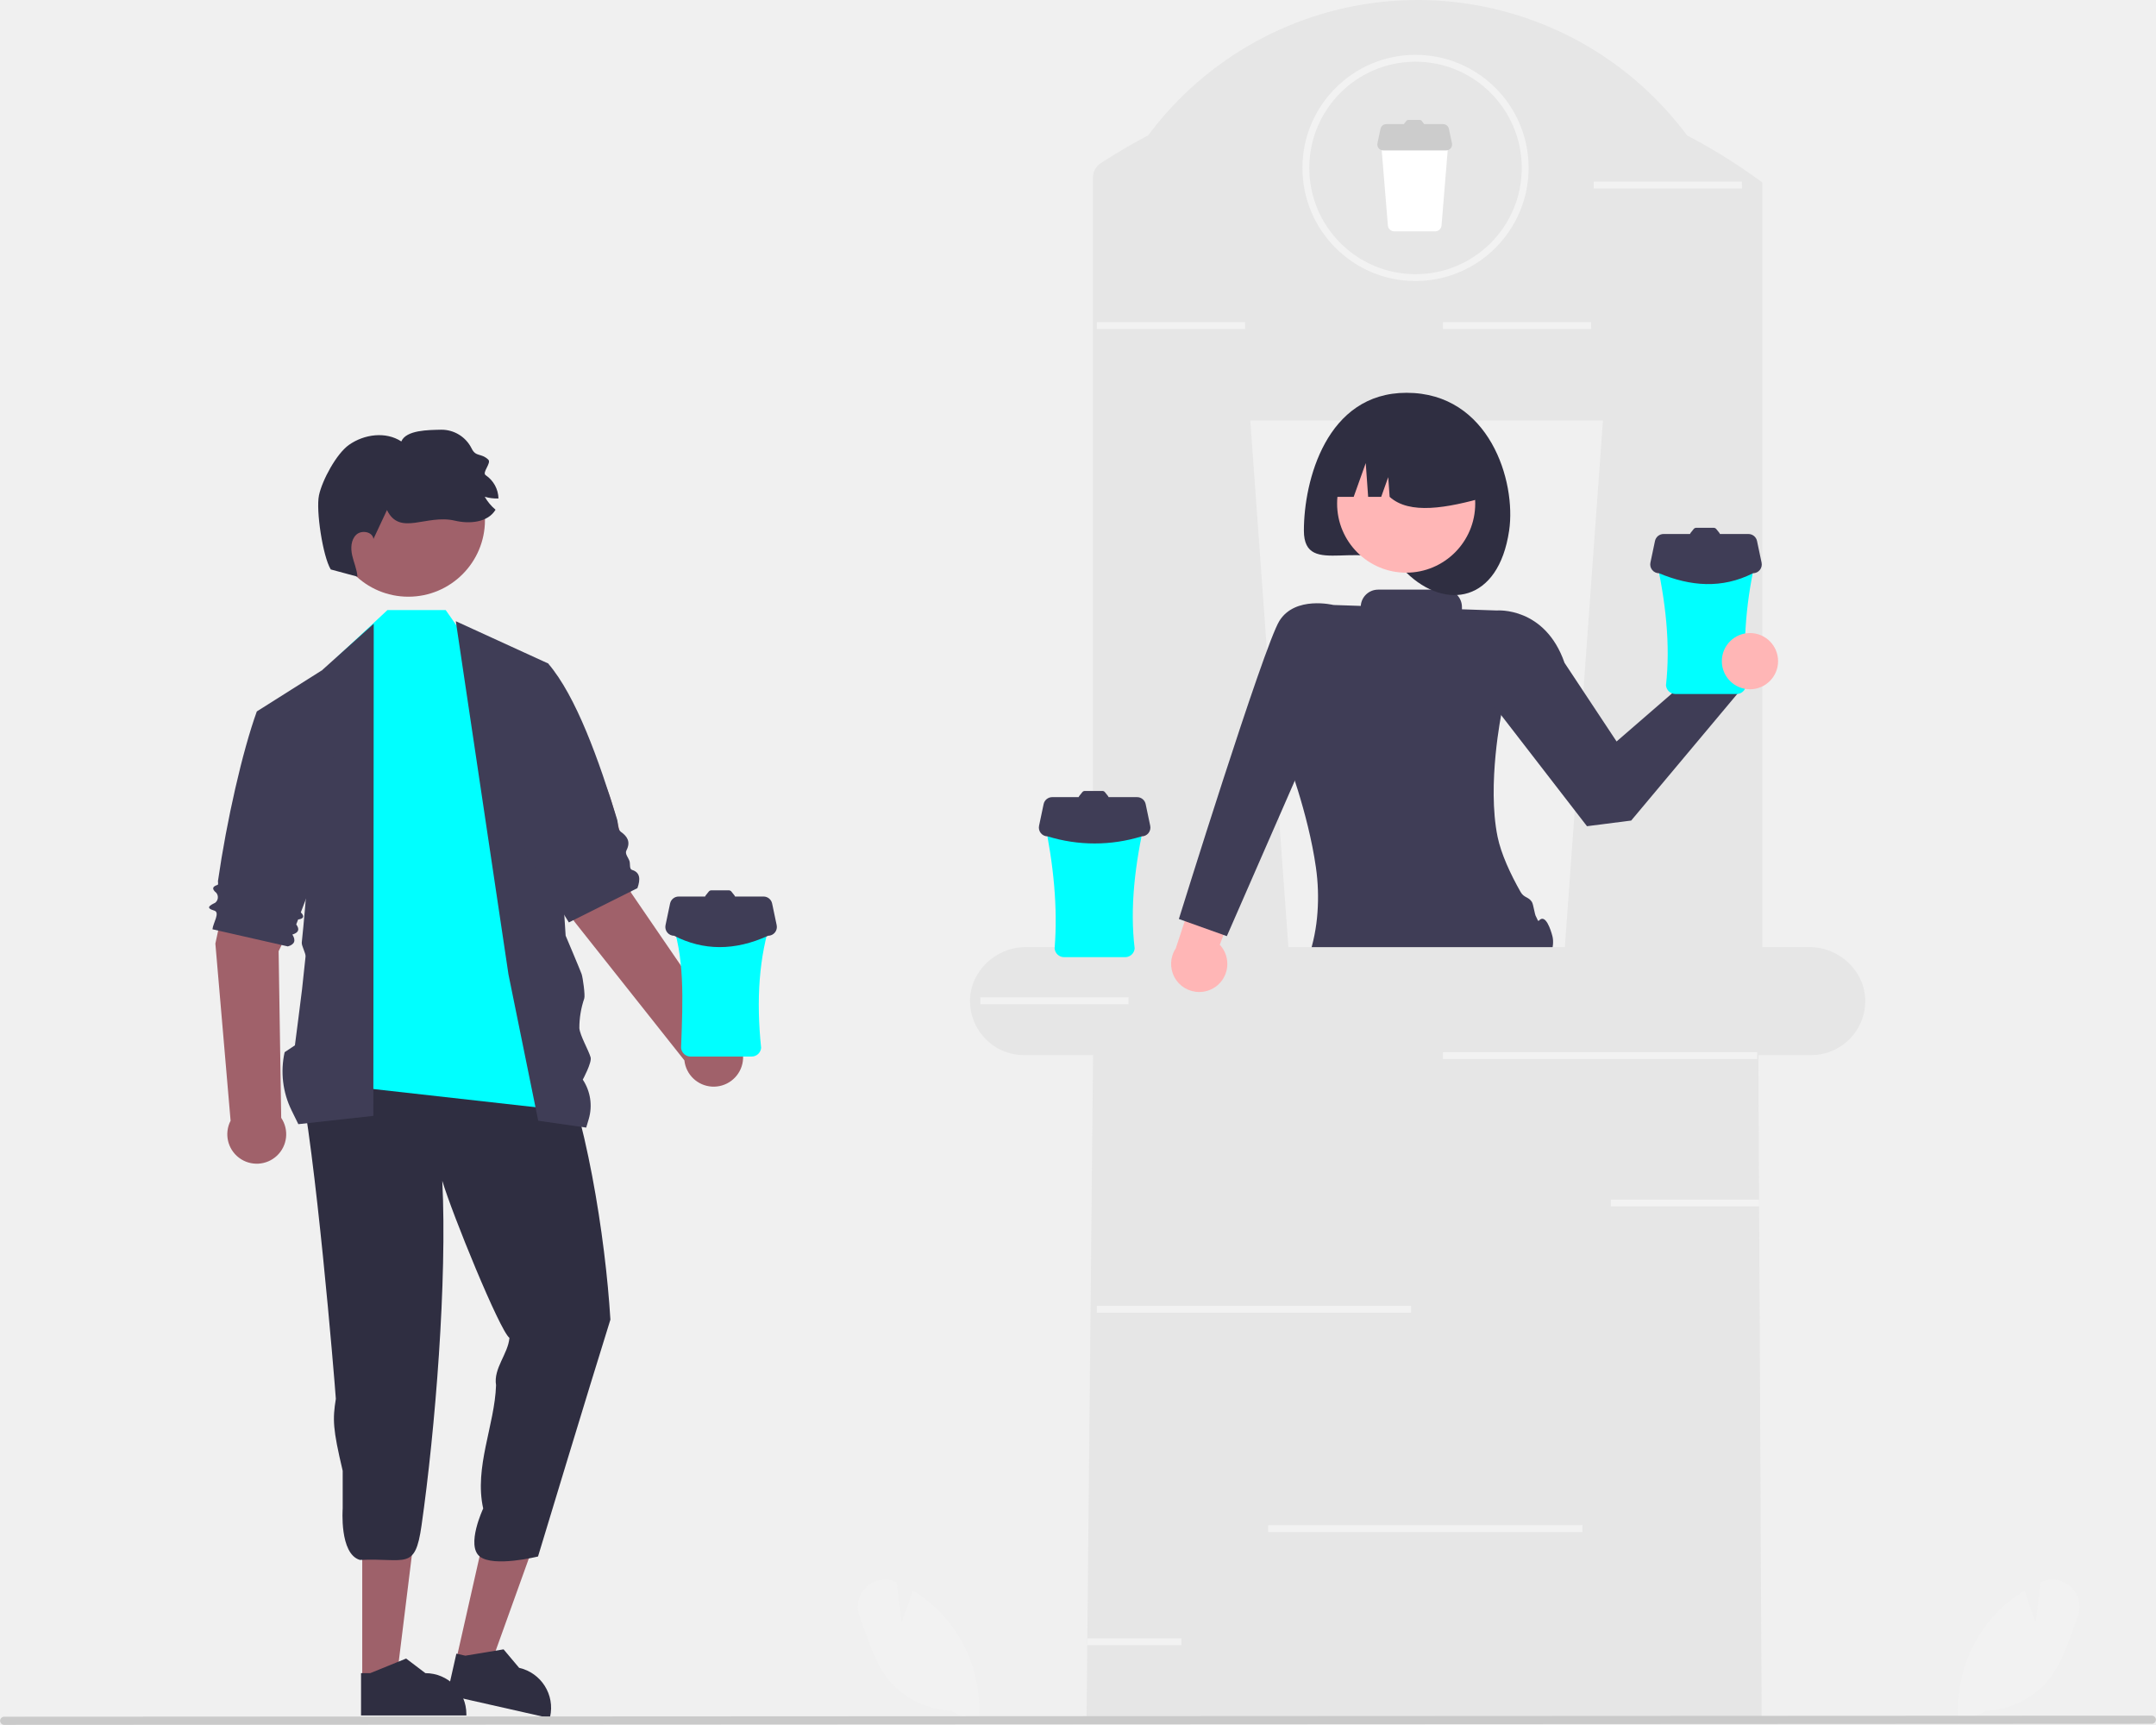
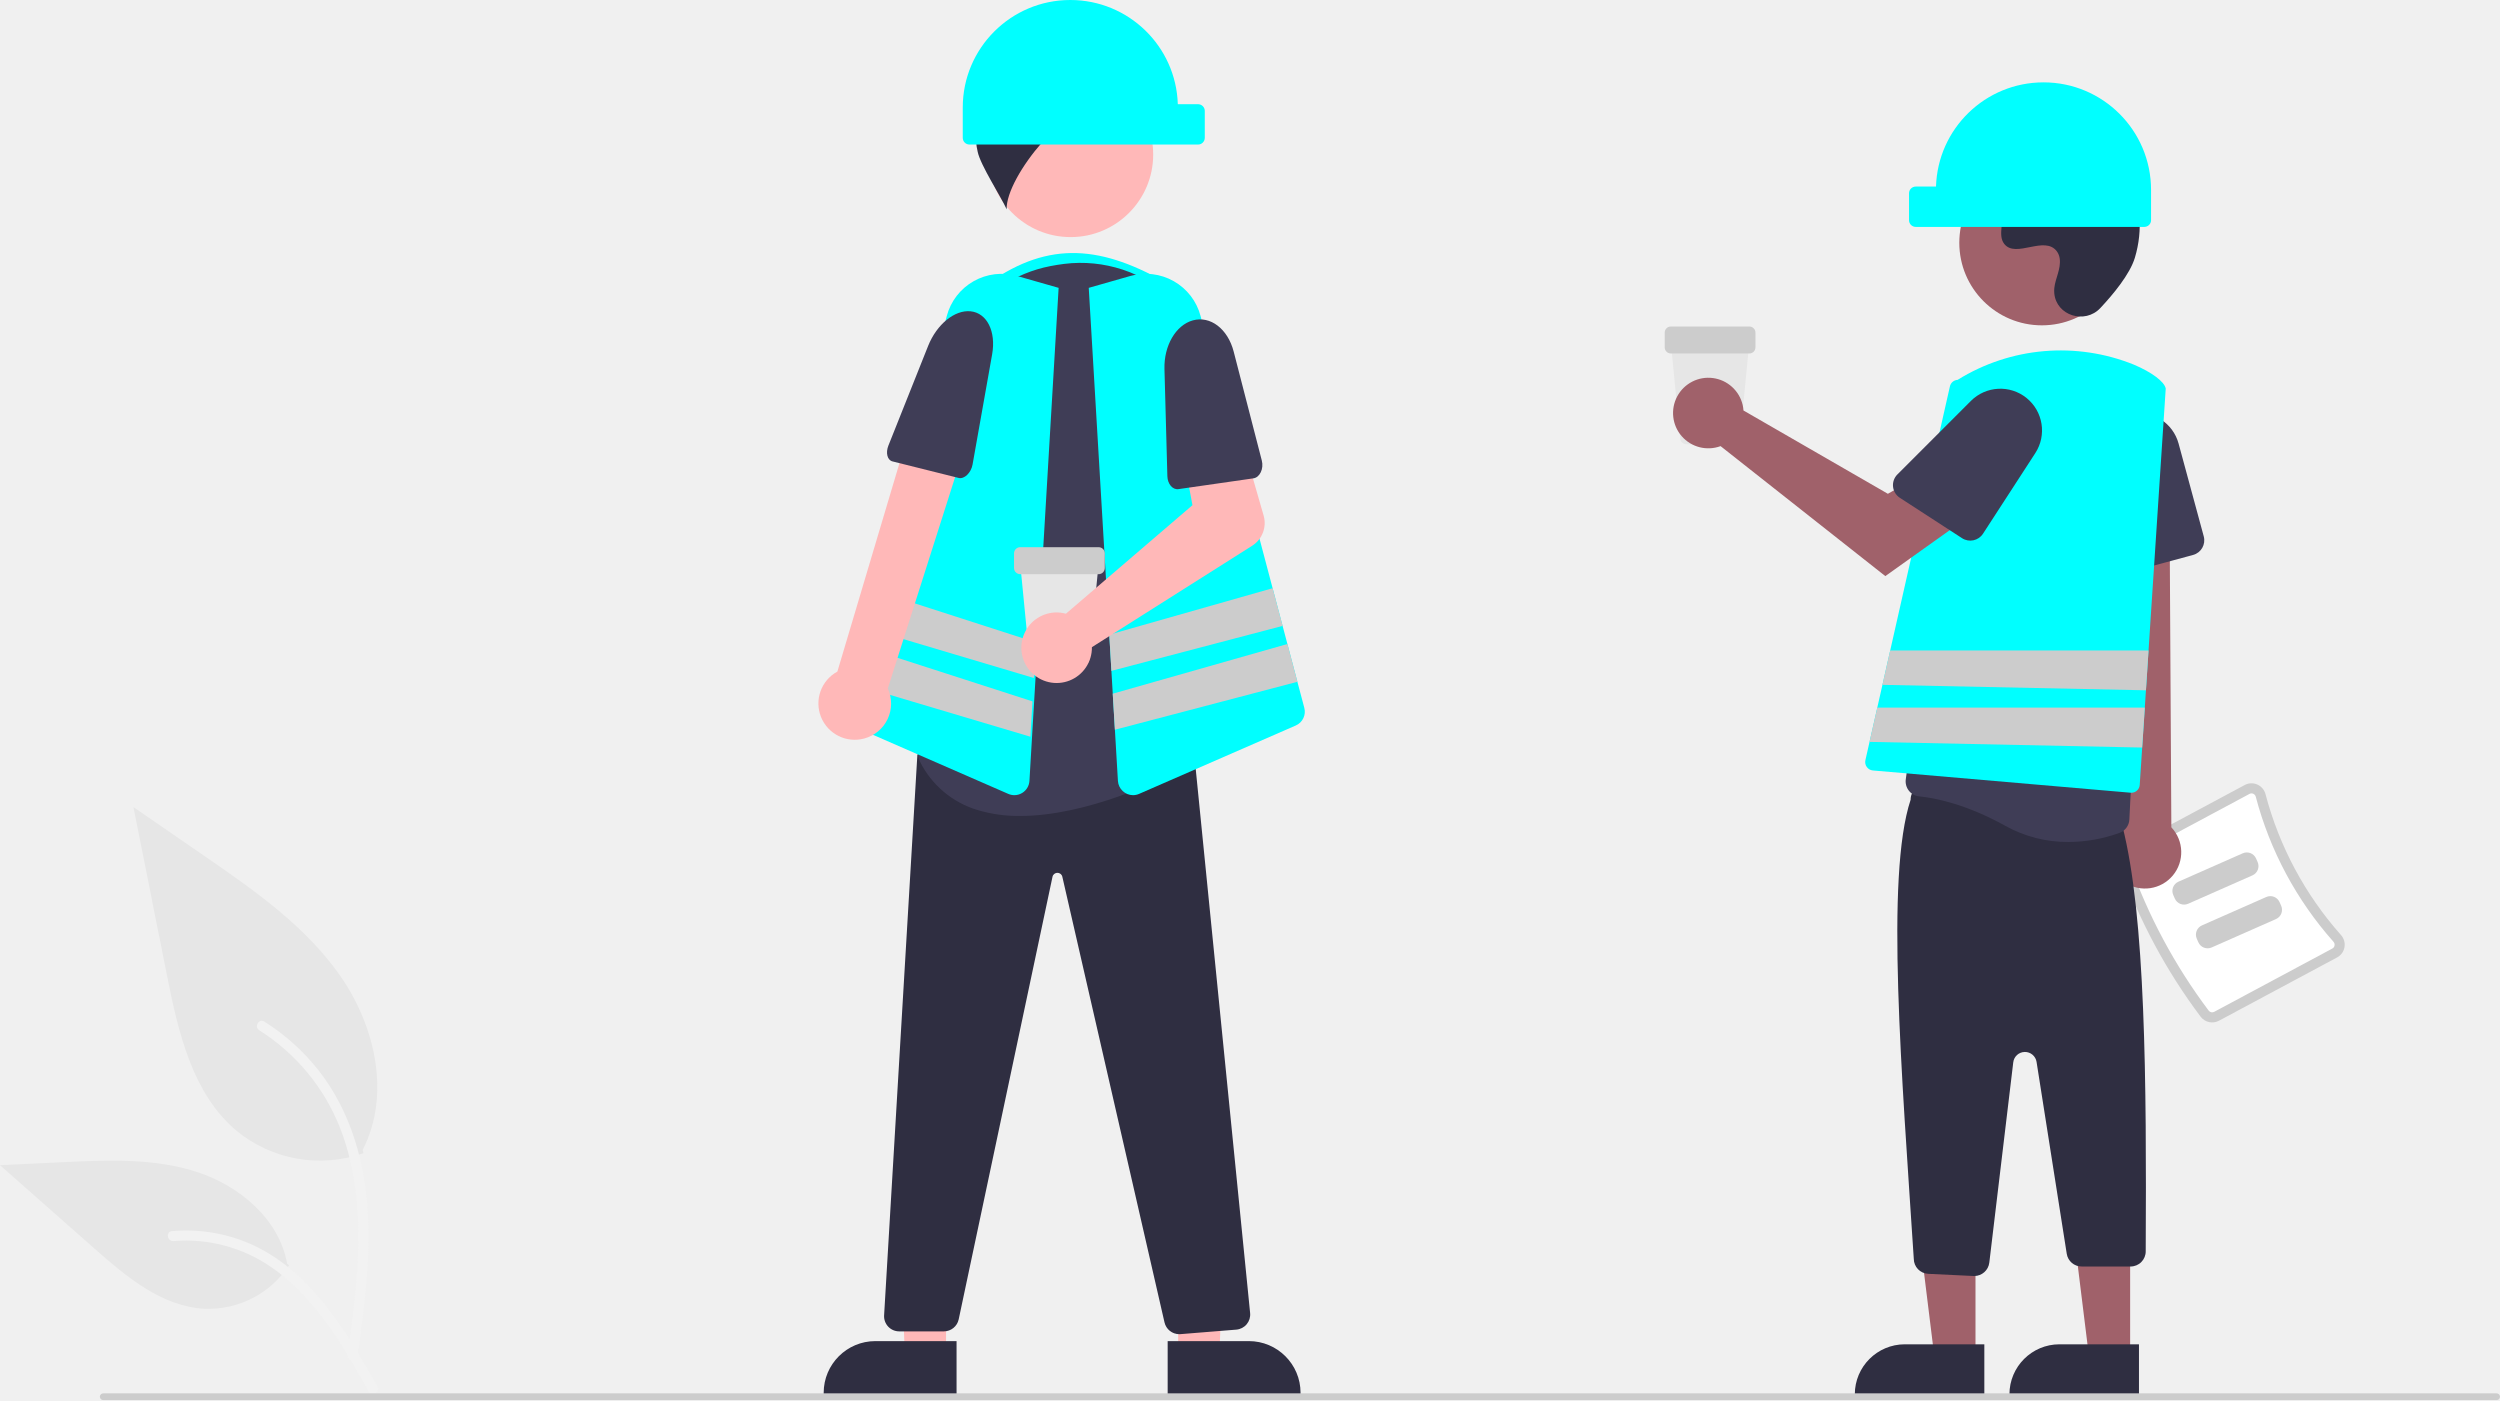
- <svg xmlns="http://www.w3.org/2000/svg" data-name="Layer 1" width="629.131" height="503.266" viewBox="0 0 629.131 503.266">
-   <path d="M857.038,701.588l-.038-.352a40.841,40.841,0,0,1,11.204-32.46,39.625,39.625,0,0,1,7.786-6.179l.271-.165.089.305c1.064,3.637,2.479,7.306,3.127,8.932l1.432-11.647.309-.134a7.746,7.746,0,0,1,8.539,1.56,7.878,7.878,0,0,1,1.937,8.613c-.511,1.342-1.004,2.736-1.481,4.085-1.638,4.635-3.331,9.427-6.194,13.351a24.686,24.686,0,0,1-18.795,9.918Z" transform="translate(-285.4343 -198.3672)" fill="#f2f2f2" />
-   <path d="M562.759,697.415a24.686,24.686,0,0,1-18.795-9.918c-2.863-3.923-4.557-8.716-6.194-13.351-.477-1.349-.97-2.743-1.481-4.085a7.878,7.878,0,0,1,1.937-8.613,7.746,7.746,0,0,1,8.539-1.56l.309.134,1.432,11.647c.648-1.626,2.063-5.295,3.127-8.932l.089-.305.271.165a39.626,39.626,0,0,1,7.786,6.179,40.841,40.841,0,0,1,11.204,32.46l-.038.352Z" transform="translate(-285.4343 -198.3672)" fill="#f2f2f2" />
-   <path d="M469.533,458.767s-3.803-30.746-12.372-40.115L436.992,426.464l15.925,40.636,32.224,40.648a8.594,8.594,0,1,0,11.851-8.852Z" transform="translate(-285.4343 -198.3672)" fill="#a0616a" />
-   <path d="M366.737,475.901s13.795-27.739,11.819-40.281l-21.13-4.615-9.144,42.676,4.442,51.681a8.594,8.594,0,1,0,14.768-.842Z" transform="translate(-285.4343 -198.3672)" fill="#a0616a" />
-   <polygon points="105.705 490.1 115.701 490.1 120.456 451.543 105.703 451.544 105.705 490.1" fill="#9e616a" />
-   <path d="M390.787,698.895l30.739-.001v-.389a11.965,11.965,0,0,0-11.964-11.964H409.561l-5.615-4.26-10.476,4.26-2.683 0Z" transform="translate(-285.4343 -198.3672)" fill="#2f2e41" />
-   <polygon points="133.091 484.444 142.841 486.647 155.979 450.087 141.588 446.836 133.091 484.444" fill="#9e616a" />
-   <path d="M415.884,692.905l29.983,6.775.086-.379a11.965,11.965,0,0,0-9.033-14.307l-.001-0-4.538-5.393-11.157,1.846-2.617-.591Z" transform="translate(-285.4343 -198.3672)" fill="#2f2e41" />
-   <path d="M463.553,583.397c-5.936,18.911-21.12,69.107-21.12,69.107s-12.923,3.226-17,0,1-14,1-14c-2.688-12.07,3.36-24.27,3.753-35.972-.815-4.911,3.507-9.127,3.903-13.81-2.857-2.175-16.758-36.297-19.593-45.832,1.457,29.053-2.062,72.614-6.062,100.614-1.893,13.254-4.533,9.381-18,10-6.005-1.784-5-15-5-15v-11c-2.919-12.318-2.957-14.979-2-21-.439-6.391-5.94-72.474-10.822-94.84-3.253-17.817,36.618-21.739,48.085-25.987,19.134-9.218,15.905,3.887,25.981,15.96C456.393,522.449,462.116,559.612,463.553,583.397Z" transform="translate(-285.4343 -198.3672)" fill="#2f2e41" />
-   <polygon points="139.732 191.828 130.058 178 113.058 178 98.058 192 96.797 316.387 164.677 323.997 139.732 191.828" fill="#00ffff" />
-   <path d="M418.44,379.617l26.935,12.326,5.117,79.424s4.319,10.202,4.663,11.206c.361,1.054,1.08,6.256.768,7.121a26.587,26.587,0,0,0-1.431,8.673c.233,2.264,2.651,6.305,3.284,8.491.436,1.507-2.284,6.509-2.284,6.509v0a13.768,13.768,0,0,1,1.731,11.541l-.731,2.459-14-2-6.036-29.677-.637-3.133-.659-3.241-.515-2.533-.458-2.252-.384-1.89Z" transform="translate(-285.4343 -198.3672)" fill="#3f3d56" />
-   <path d="M428.375,395.943l17-4c8.202,9.539,14.867,28.351,20.122,45.489.374,1.22.081,2.905,1.101,3.63,1.854,1.318,2.959,2.908,1.619,5.46-.512.975.615,2.098.913,3.12.251.861-.09,2.294.742,2.542,2.379.708,2.493,2.741,1.562,5.319l-20,10-.57-.921-2.246-3.627-9.666-15.61Z" transform="translate(-285.4343 -198.3672)" fill="#3f3d56" />
-   <path d="M394.492,380.367l-15.117,13.576s-3.537,57.477-5.883,79.424c-.1.933,1.202,3.162,1.102,4.095l-.586,5.48-.441,4.124c-.158,1.483-2.076,16.301-2.076,16.301l-2.999,2v0a25.783,25.783,0,0,0,2.022,16.973l1.978,4.027,21.883-2.424Z" transform="translate(-285.4343 -198.3672)" fill="#3f3d56" />
-   <path d="M385.478,402.459l-6.103-8.516-19,12c-4.193,11.599-8.791,31.836-11.331,49.435-.057.398.211,1.07-.169,1.191-1.368.434-1.782,1.121-.313,2.31a2.041,2.041,0,0,1-.363,2.906c-1.611.766-2.849,1.522-.257,2.262,1.823.521-.375,3.709-.509,5.457l22,5c2.01-.579,2.392-1.756,1.321-3.467,1.657-.5,2.284-1.389,1.125-2.953l.544-1.428c1.848-.285,1.822-1.051.791-2.076l.75-1.969,3.47-9.108Z" transform="translate(-285.4343 -198.3672)" fill="#3f3d56" />
-   <circle cx="119.157" cy="151.743" r="22.358" fill="#a0616a" />
-   <path d="M381.951,364.517s4.924,1.35,7.79,2.102c-.148-2.132-1.072-4.129-1.541-6.215s-.367-4.539,1.183-6.012,4.779-.899,5.029,1.22q1.967-4.207,3.943-8.429c3.755,7.729,11.432,1.143,19.803,3.096,4.27,1.006,9.622.574,11.878-3.189a13.938,13.938,0,0,1-3.154-3.784,12.735,12.735,0,0,0,4.01.508,8.406,8.406,0,0,0-3.717-6.785c-1.204-.787,1.776-3.588.725-4.574-2.155-2.012-3.601-.646-4.874-3.298a9.796,9.796,0,0,0-8.851-5.412c-3.659.086-10.215.05-11.635,3.421-4.524-2.962-10.822-2.125-15.245.982-3.676,2.572-7.859,10.348-8.782,14.737S379.624,360.691,381.951,364.517Z" transform="translate(-285.4343 -198.3672)" fill="#2f2e41" />
-   <path d="M483.821,463.262a2.766,2.766,0,0,0-2.757,2.992c4.223,10.915,3.651,23.55,3.111,37.847a2.782,2.782,0,0,0,2.757,2.539h17.846a2.782,2.782,0,0,0,2.757-2.539c-1.45-13.889-.667-26.635,3.111-37.847a2.766,2.766,0,0,0-2.757-2.992Z" transform="translate(-285.4343 -198.3672)" fill="#00ffff" />
-   <path d="M512.074,468.306l-1.331-6.324a2.561,2.561,0,0,0-2.507-2.034h-8.311a.918.918,0,0,0-.156-.304l-.924-1.154a.929.929,0,0,0-.725-.349h-5.132a.929.929,0,0,0-.725.349l-.924,1.154a.918.918,0,0,0-.156.304h-7.709a2.561,2.561,0,0,0-2.507,2.034l-1.331,6.324a2.561,2.561,0,0,0,2.506,3.089c8.504,4.362,17.63,4.469,27.425,0A2.561,2.561,0,0,0,512.074,468.306Z" transform="translate(-285.4343 -198.3672)" fill="#3f3d56" />
-   <path d="M738.433,471.504c-.436-1.666-1.985-6.754-3.954-4.506-.292.334-.523-.739-.795-1.133-.469-.682-.754-3.593-1.251-4.36-1.011-1.561-2.266-1.1-3.294-2.911-2.94-5.179-5.684-11.092-6.706-16.089-3.13-15.298,1.181-36.218,1.181-36.218l-1.395-29.799-10.183-.342v-.67a5.071,5.071,0,0,0-5.071-5.071H687.572a5.067,5.067,0,0,0-5.055,4.749l-7.985-.268-13.829,43.938s6.454,16.585,8.731,32.682a61.177,61.177,0,0,1,.446,13.109,52.71,52.71,0,0,1-2.584,13.026s58.666,12.286,70.138.865C737.433,478.504,739.217,474.497,738.433,471.504Z" transform="translate(-285.4343 -198.3672)" fill="#3f3d56" />
-   <path d="M813.552,474.707h-13.86v-223.1q-1.44-1.065-2.91-2.1c-.2-.13-.39-.27-.58-.4a168.602,168.602,0,0,0-18.45-11.22,99.492,99.492,0,0,0-9.36-10.82,98.006,98.006,0,0,0-147.93,10.81q-6.48,3.39-12.62,7.32c-.39.25-.78.5-1.16.75-.01.01-.02.01-.03.02a5.082,5.082,0,0,0-2.3,4.27v224.47h-19.7c-8.7,0-16.21,7.11-16.17,15.81a15.674,15.674,0,0,0,1.13,5.79,13.982,13.982,0,0,0,1.03,2.09,15.993,15.993,0,0,0,1.77,2.46,15.7,15.7,0,0,0,11.81,5.35h229.76a15.761,15.761,0,0,0,15.74-15.69C829.762,481.817,822.252,474.707,813.552,474.707Zm-71.49,0h-80.67l-11.12-153.65h102.91Z" transform="translate(-285.4343 -198.3672)" fill="#e6e6e6" />
-   <polygon points="469.635 219.27 504.11 188.555 514.28 193.594 472.933 236.961 469.635 219.27" fill="#ffb6b6" />
-   <path d="M716.525,379.538l5.695-3.051s14.03-1.197,19.756,15.285l15.186,22.936,24.613-21.332,10.666,7.384-31.02,37.022-12.898,1.648L720.627,403.331Z" transform="translate(-285.4343 -198.3672)" fill="#3f3d56" />
-   <path d="M725.807,353.175c-3.113,21.096-18.604,23.32-29.946,12.307-11.865-11.522-29.946,2.193-29.946-12.307s6.549-40.202,29.946-40.202C720.063,312.973,727.923,338.83,725.807,353.175Z" transform="translate(-285.4343 -198.3672)" fill="#2f2e41" />
-   <circle cx="410.326" cy="146.939" r="20.151" fill="#ffb6b6" />
-   <path d="M672.478,343.329v0h7.97l3.516-9.845.703,9.845h3.809l2.051-5.743.41,5.743c5.812,5.253,16.573,3.331,28.305,0l0,0a21.332,21.332,0,0,0-21.332-21.332h-4.102A21.332,21.332,0,0,0,672.478,343.329Z" transform="translate(-285.4343 -198.3672)" fill="#2f2e41" />
-   <path d="M635.404,487.805a8.195,8.195,0,0,0,5.97-13.785l11.217-29.621,2.297-9.9h0a9.915,9.915,0,0,0-14.687,5.282l-11.686,35.321a8.201,8.201,0,0,0,6.889,12.704Z" transform="translate(-285.4343 -198.3672)" fill="#ffb6b6" />
-   <path d="M771.22,357.488a2.766,2.766,0,0,0-2.757,2.992c3.104,13.388,4.42,26.108,3.111,37.847a2.782,2.782,0,0,0,2.757,2.539h17.846a2.782,2.782,0,0,0,2.757-2.539,119.151,119.151,0,0,1,3.111-37.847,2.766,2.766,0,0,0-2.757-2.992Z" transform="translate(-285.4343 -198.3672)" fill="#00ffff" />
-   <path d="M799.473,362.533l-1.331-6.324a2.561,2.561,0,0,0-2.507-2.034H787.324a.917.917,0,0,0-.156-.304l-.924-1.154a.929.929,0,0,0-.725-.349h-5.132a.929.929,0,0,0-.725.349l-.924,1.154a.918.918,0,0,0-.156.304h-7.709a2.561,2.561,0,0,0-2.507,2.034l-1.331,6.324a2.561,2.561,0,0,0,2.506,3.089c9.193,3.832,18.345,4.589,27.425,0A2.561,2.561,0,0,0,799.473,362.533Z" transform="translate(-285.4343 -198.3672)" fill="#3f3d56" />
-   <path d="M690.19,236.799a1.853,1.853,0,0,0-1.847,2.005l2.084,25.361a1.864,1.864,0,0,0,1.847,1.702h11.958a1.864,1.864,0,0,0,1.847-1.702l2.084-25.361a1.853,1.853,0,0,0-1.847-2.005Z" transform="translate(-285.4343 -198.3672)" fill="#fff" />
-   <path d="M709.122,240.179l-.892-4.238a1.716,1.716,0,0,0-1.68-1.363h-5.57a.615.615,0,0,0-.105-.204l-.619-.774a.622.622,0,0,0-.486-.234h-3.439a.623.623,0,0,0-.486.234l-.619.774a.615.615,0,0,0-.105.204h-5.166a1.716,1.716,0,0,0-1.68,1.363l-.892,4.238a1.716,1.716,0,0,0,1.68,2.07h18.378A1.716,1.716,0,0,0,709.122,240.179Z" transform="translate(-285.4343 -198.3672)" fill="#ccc" />
-   <path d="M698.492,280.367a33,33,0,1,1,33-33A33.037,33.037,0,0,1,698.492,280.367Zm0-64a31,31,0,1,0,31,31A31.035,31.035,0,0,0,698.492,216.367Z" transform="translate(-285.4343 -198.3672)" fill="#f2f2f2" />
-   <polygon points="514.058 502 317.058 502 317.278 479.112 317.298 477.122 319.058 298 513.058 298 513.308 349.746 513.318 351.737 514.058 502" fill="#e6e6e6" />
-   <path d="M913.375,701.325l-626.75.307a1.191,1.191,0,0,1,0-2.381l626.75-.307a1.191,1.191,0,0,1,0,2.381Z" transform="translate(-285.4343 -198.3672)" fill="#cacaca" />
-   <path d="M592.821,434.262a2.766,2.766,0,0,0-2.757,2.992c2.825,13.314,4.068,26.01,3.111,37.847a2.782,2.782,0,0,0,2.757,2.539h17.846a2.782,2.782,0,0,0,2.757-2.539c-1.442-11.94.083-24.689,3.111-37.847a2.766,2.766,0,0,0-2.757-2.992Z" transform="translate(-285.4343 -198.3672)" fill="#00ffff" />
-   <path d="M621.074,439.306l-1.331-6.324a2.561,2.561,0,0,0-2.507-2.034h-8.311a.918.918,0,0,0-.156-.304l-.924-1.154a.929.929,0,0,0-.725-.349h-5.132a.929.929,0,0,0-.725.349l-.924,1.154a.918.918,0,0,0-.156.304h-7.709a2.561,2.561,0,0,0-2.507,2.034l-1.331,6.324a2.561,2.561,0,0,0,2.506,3.089,46.45,46.45,0,0,0,27.425,0A2.561,2.561,0,0,0,621.074,439.306Z" transform="translate(-285.4343 -198.3672)" fill="#3f3d56" />
-   <rect x="320.058" y="381" width="91.701" height="2" fill="#f2f2f2" />
-   <rect x="421.058" y="307" width="91.701" height="2" fill="#f2f2f2" />
-   <rect x="370.058" y="445" width="91.701" height="2" fill="#f2f2f2" />
-   <polygon points="513.318 352 470.058 352 470.058 350 513.308 350 513.318 352" fill="#f2f2f2" />
-   <polygon points="329.318 293 286.058 293 286.058 291 329.308 291 329.318 293" fill="#f2f2f2" />
-   <polygon points="363.318 96 320.058 96 320.058 94 363.308 94 363.318 96" fill="#f2f2f2" />
-   <polygon points="508.318 55 465.058 55 465.058 53 508.308 53 508.318 55" fill="#f2f2f2" />
-   <polygon points="464.318 96 421.058 96 421.058 94 464.308 94 464.318 96" fill="#f2f2f2" />
-   <polygon points="344.758 478 344.758 480 317.278 480 317.298 478 344.758 478" fill="#f2f2f2" />
-   <circle cx="510.647" cy="192.907" r="8.204" fill="#ffb6b6" />
-   <path d="M677.964,380.359l-3.432-5.474s-11.166-2.761-15.764,4.639-29.335,86.981-29.335,86.981l14,5L670.433,409.748Z" transform="translate(-285.4343 -198.3672)" fill="#3f3d56" />
+ <svg xmlns="http://www.w3.org/2000/svg" data-name="Layer 1" width="743.704" height="416.5" viewBox="0 0 743.704 416.5">
+   <path d="M743.934,373.905H729.798a1.818,1.818,0,0,1-1.816-1.647l-2.829-29.002h23.426L745.75,372.258A1.818,1.818,0,0,1,743.934,373.905Z" transform="translate(-228.1482 -241.75)" fill="#e6e6e6" />
+   <path d="M748.542,346.905H725.19a1.826,1.826,0,0,1-1.824-1.824v-4.378a1.826,1.826,0,0,1,1.824-1.824h23.351a1.826,1.826,0,0,1,1.824,1.824v4.378A1.826,1.826,0,0,1,748.542,346.905Z" transform="translate(-228.1482 -241.75)" fill="#ccc" />
+   <path d="M578.549,342.75h-56v-17c17.696-12.315,33.375-11.244,54,1Z" transform="translate(-228.1482 -241.75)" fill="#00ffff" />
+   <polygon points="281.433 402.957 269.173 402.956 267.34 355.668 281.435 355.669 281.433 402.957" fill="#ffb8b8" />
+   <path d="M512.707,656.591l-39.531-.001v-.5a15.386,15.386,0,0,1,15.386-15.386h.001l24.144.001Z" transform="translate(-228.1482 -241.75)" fill="#2f2e41" />
+   <polygon points="350.486 402.957 362.746 402.956 364.579 355.668 350.484 355.669 350.486 402.957" fill="#ffb8b8" />
+   <path d="M575.507,640.704l24.144-.001h.001a15.386,15.386,0,0,1,15.386,15.386v.5l-39.531.001Z" transform="translate(-228.1482 -241.75)" fill="#2f2e41" />
+   <path d="M578.957,638.646a4.52,4.52,0,0,1-4.394-3.522L544.176,502.584a1.457,1.457,0,0,0-1.464-1.174h-.008a1.458,1.458,0,0,0-1.46,1.188L513.34,634.245a4.522,4.522,0,0,1-4.402,3.566H495.645a4.5,4.5,0,0,1-4.492-4.766l9.901-166.855,3.984-1.179.075.001,78.258.685,16.667,166.672a4.498,4.498,0,0,1-4.116,4.922l-16.604,1.341Q579.136,638.646,578.957,638.646Z" transform="translate(-228.1482 -241.75)" fill="#2f2e41" />
+   <circle cx="318.491" cy="45.971" r="24.561" fill="#ffb8b8" />
+   <path d="M531.593,484.484a42.393,42.393,0,0,1-12.728-1.791,28.097,28.097,0,0,1-17.038-14.375,4.505,4.505,0,0,1-.335-3.354c2.709-9.245,15.799-57.301,7.447-95.503a40.485,40.485,0,0,1,5.755-31.114,39.977,39.977,0,0,1,25.927-17.438l0-.001c1.385-.271,2.778-.492,4.139-.66a39.836,39.836,0,0,1,32.258,10.613,40.82,40.82,0,0,1,12.816,32.36l-6.419,103.004a4.46,4.46,0,0,1-2.398,3.703C573.625,473.801,551.418,484.484,531.593,484.484Z" transform="translate(-228.1482 -241.75)" fill="#3f3d56" />
+   <path d="M574.386,269.642A30.156,30.156,0,0,0,541.333,251.058l7.744,6.258c-9.622.324-19.75-.365-26.619,6.379,2.187-.061,5.054,4.617,7.241,4.557-4.089.081-7.797,2.954-9.603,6.623a18.865,18.865,0,0,0-1.114,11.997c.808,4.009,6.968,13.402,8.626,17.14-.285-9.77,18.949-33.074,28.342-30.642a25.772,25.772,0,0,0-11.9,9.035A34.904,34.904,0,0,1,564.75,279.018a14.65,14.65,0,0,0,4.935.276,6.025,6.025,0,0,0,3.572-9.629Z" transform="translate(-228.1482 -241.75)" fill="#2f2e41" />
+   <path d="M529.901,478.299a4.504,4.504,0,0,1-1.802-.38l-46.601-20.34a4.47,4.47,0,0,1-2.553-5.277l30.85-116.539a16.865,16.865,0,0,1,20.941-11.903l12.335,3.521-8.684,146.681a4.513,4.513,0,0,1-2.146,3.57A4.466,4.466,0,0,1,529.901,478.299Z" transform="translate(-228.1482 -241.75)" fill="#00ffff" />
+   <path d="M616.149,452.3l-2.05-7.73-2.97-11.24-1.43-5.39-2.97-11.21-21.43-80.97a16.847,16.847,0,0,0-20.94-11.9l-12.33,3.52,6.11,103.17.63,10.77.4,6.79v.01l.64,10.71.9,15.23a4.53,4.53,0,0,0,4.49,4.24,4.583,4.583,0,0,0,1.8-.38l46.6-20.34A4.466,4.466,0,0,0,616.149,452.3Z" transform="translate(-228.1482 -241.75)" fill="#00ffff" />
+   <polygon points="381.55 186.19 330.621 199.57 329.99 188.8 378.581 174.98 381.55 186.19" fill="#ccc" />
+   <polygon points="385.95 202.82 331.66 217.08 331.021 206.37 331.021 206.36 382.981 191.58 385.95 202.82" fill="#ccc" />
+   <polygon points="308.181 191.12 307.55 201.69 257.601 186.81 260.53 175.75 308.181 191.12" fill="#ccc" />
+   <polygon points="307.14 208.65 256.17 192.2 253.24 203.29 306.52 219.16 307.14 208.65" fill="#ccc" />
+   <path d="M485.207,461.454a10.743,10.743,0,0,0,7.044-14.891l23.962-75.226-16.991-3.559-21.969,73.753a10.801,10.801,0,0,0,7.955,19.922Z" transform="translate(-228.1482 -241.75)" fill="#ffb8b8" />
+   <path d="M516.878,334.356h0c4.879.498,7.623,5.984,6.41,12.814L517.467,379.948c-.436,2.457-2.458,4.403-4.139,3.982l-19.69-4.922c-1.515-.379-2.073-2.531-1.215-4.685L504.243,344.67C506.81,338.23,512.148,333.873,516.878,334.356Z" transform="translate(-228.1482 -241.75)" fill="#3f3d56" />
+   <path d="M546.549,241.75h0a31.993,31.993,0,0,1,31.975,31h6.025a2,2,0,0,1,2,2v8a2,2,0,0,1-2,2h-68a2,2,0,0,1-2-2v-9A32,32,0,0,1,546.549,241.75Z" transform="translate(-228.1482 -241.75)" fill="#00ffff" />
+   <path d="M550.372,439.555H536.237A1.818,1.818,0,0,1,534.421,437.908l-2.829-29.002h23.426l-2.829,29.001A1.818,1.818,0,0,1,550.372,439.555Z" transform="translate(-228.1482 -241.75)" fill="#e6e6e6" />
+   <path d="M554.98,412.555H531.629a1.826,1.826,0,0,1-1.824-1.824v-4.378a1.826,1.826,0,0,1,1.824-1.824h23.351a1.826,1.826,0,0,1,1.824,1.824v4.378A1.826,1.826,0,0,1,554.98,412.555Z" transform="translate(-228.1482 -241.75)" fill="#ccc" />
+   <path d="M543.608,424.002a10.526,10.526,0,0,1,1.626.319l37.646-32.284-2.201-11.845,17.443-5.658L604.056,395.125a8,8,0,0,1-3.409,8.975l-47.677,30.17a10.497,10.497,0,1,1-9.361-10.269Z" transform="translate(-228.1482 -241.75)" fill="#ffb8b8" />
+   <path d="M582.978,337.063h0c5.212-1.459,10.419,2.508,12.164,9.266l8.373,32.43c.628,2.431-.591,5.014-2.496,5.288l-22.307,3.209c-1.716.247-3.229-1.513-3.292-3.832l-.866-31.913C574.368,344.581,577.926,338.478,582.978,337.063Z" transform="translate(-228.1482 -241.75)" fill="#3f3d56" />
+   <path d="M882.811,544.22a167.506,167.506,0,0,1-24.075-44.932,4.303,4.303,0,0,1,2.032-5.179l35.145-18.832a4.247,4.247,0,0,1,3.726-.151,4.319,4.319,0,0,1,2.461,2.884,102.328,102.328,0,0,0,22.446,41.891,4.318,4.318,0,0,1,1.038,3.647,4.247,4.247,0,0,1-2.189,3.018L888.249,545.397A4.303,4.303,0,0,1,882.811,544.22Z" transform="translate(-228.1482 -241.75)" fill="#ccc" />
+   <path d="M885.209,542.418a1.299,1.299,0,0,0,1.622.335l35.145-18.832a1.246,1.246,0,0,0,.653-.897,1.318,1.318,0,0,0-.325-1.128,105.34,105.34,0,0,1-23.107-43.125,1.319,1.319,0,0,0-.758-.895,1.247,1.247,0,0,0-1.11.046l-35.145,18.832a1.298,1.298,0,0,0-.62,1.537,164.507,164.507,0,0,0,23.645,44.127Z" transform="translate(-228.1482 -241.75)" fill="#fff" />
+   <path d="M898.22,502.152l-19.142,8.45a3.003,3.003,0,0,1-3.956-1.533l-.473-1.073a3.003,3.003,0,0,1,1.533-3.956l19.142-8.45a3.003,3.003,0,0,1,3.956,1.533l.473,1.073A3.003,3.003,0,0,1,898.22,502.152Z" transform="translate(-228.1482 -241.75)" fill="#ccc" />
+   <path d="M905.22,515.152l-19.142,8.45a3.003,3.003,0,0,1-3.956-1.533l-.473-1.073a3.003,3.003,0,0,1,1.533-3.956l19.142-8.45a3.003,3.003,0,0,1,3.956,1.533l.473,1.073A3.003,3.003,0,0,1,905.22,515.152Z" transform="translate(-228.1482 -241.75)" fill="#ccc" />
+   <path d="M860.327,504.32a10.743,10.743,0,0,1-2.062-16.343l-8.072-114.558,23.253,2.255.639,112.187a10.801,10.801,0,0,1-13.757,16.459Z" transform="translate(-228.1482 -241.75)" fill="#a0616a" />
+   <path d="M855.456,411.912a4.482,4.482,0,0,1-1.859-3.401L851.893,377.635a12.399,12.399,0,0,1,24.346-3.927l7.485,27.605a4.505,4.505,0,0,1-3.166,5.521L859.268,412.606A4.483,4.483,0,0,1,855.456,411.912Z" transform="translate(-228.1482 -241.75)" fill="#3f3d56" />
+   <polygon points="587.676 403.408 575.416 403.408 569.584 356.12 587.678 356.12 587.676 403.408" fill="#a0616a" />
+   <path d="M566.659,399.905H590.303a0,0,0,0,1,0,0v14.887a0,0,0,0,1,0,0H551.772a0,0,0,0,1,0,0v0A14.887,14.887,0,0,1,566.659,399.905Z" fill="#2f2e41" />
+   <polygon points="633.676 403.408 621.416 403.408 615.584 356.12 633.678 356.12 633.676 403.408" fill="#a0616a" />
+   <path d="M612.659,399.905H636.303a0,0,0,0,1,0,0v14.887a0,0,0,0,1,0,0H597.772a0,0,0,0,1,0,0v0A14.887,14.887,0,0,1,612.659,399.905Z" fill="#2f2e41" />
+   <path d="M815.245,621.335l-13.496-.644a4.499,4.499,0,0,1-4.286-4.463c-3.558-54.919-8.486-113.807-.942-136.557a4.501,4.501,0,0,1,5.146-4.485l53.994,7.838a4.474,4.474,0,0,1,3.854,4.42c6.894,26.936,7.205,75.782,6.944,126.534a4.5,4.5,0,0,1-4.5,4.534h-14.55a4.479,4.479,0,0,1-4.445-3.801l-8.977-57.067a3.5,3.5,0,0,0-6.933.128l-7.126,59.603a4.517,4.517,0,0,1-4.469,3.966Q815.352,621.341,815.245,621.335Z" transform="translate(-228.1482 -241.75)" fill="#2f2e41" />
+   <path d="M824.746,487.451c-11.899-6.611-21.197-8.349-25.68-8.796a4.418,4.418,0,0,1-3.053-1.673,4.478,4.478,0,0,1-.931-3.401l12.938-96.051a33.219,33.219,0,0,1,19.364-25.957,32.306,32.306,0,0,1,31.396,2.461q.665.442,1.305.903a33.178,33.178,0,0,1,12.636,34.573c-7.934,32.455-10.659,85.662-11.125,95.999a4.465,4.465,0,0,1-2.918,4.005,45.085,45.085,0,0,1-15.226,2.711A38.125,38.125,0,0,1,824.746,487.451Z" transform="translate(-228.1482 -241.75)" fill="#3f3d56" />
+   <circle cx="607.419" cy="72.22" r="24.561" fill="#a0616a" />
+   <path d="M852.948,333.401c-4.582,4.881-13.091,2.261-13.688-4.407a8.056,8.056,0,0,1,.01-1.556c.308-2.954,2.015-5.635,1.606-8.754a4.59,4.59,0,0,0-.84-2.149c-3.651-4.889-12.222,2.187-15.668-2.239-2.113-2.714.371-6.987-1.251-10.021-2.14-4.004-8.479-2.029-12.454-4.221-4.423-2.439-4.158-9.225-1.247-13.353,3.551-5.034,9.776-7.72,15.923-8.107s12.253,1.275,17.992,3.511c6.521,2.541,12.988,6.054,17.001,11.788,4.88,6.973,5.35,16.348,2.909,24.502C861.757,323.356,856.69,329.416,852.948,333.401Z" transform="translate(-228.1482 -241.75)" fill="#2f2e41" />
+   <path d="M872.399,357.28c-.43-2.02-4.12-4.78-9.4-7.03a58.135,58.135,0,0,0-52.5,4.5,2.48,2.48,0,0,0-2.29,1.95l-17.76,78.55-2.31,10.23-1.53,6.77-2.31,10.2-1.23,5.45a2.508,2.508,0,0,0,2.22,3.05l76.69,6.62c.07,0,.15.01.22.01a2.5,2.5,0,0,0,2.48-2.34l.73-11.11.78-11.88.34-5.15.77-11.85,5.11-77.84V357.34Z" transform="translate(-228.1482 -241.75)" fill="#00ffff" />
+   <path d="M746.564,362.224a10.526,10.526,0,0,1,.239,1.64l42.957,24.782,10.441-6.011,11.131,14.572L788.996,413.128l-49.008-38.663a10.496,10.496,0,1,1,6.576-12.241Z" transform="translate(-228.1482 -241.75)" fill="#a0616a" />
+   <path d="M791.295,386.539a4.482,4.482,0,0,1,1.293-3.653l21.863-21.868a12.399,12.399,0,0,1,19.168,15.516l-15.57,23.992a4.505,4.505,0,0,1-6.224,1.325l-18.504-12.009A4.483,4.483,0,0,1,791.295,386.539Z" transform="translate(-228.1482 -241.75)" fill="#3f3d56" />
+   <polygon points="639.15 193.5 638.38 205.35 559.99 203.73 562.3 193.5 639.15 193.5" fill="#ccc" />
+   <polygon points="638.041 210.5 637.26 222.38 556.15 220.7 558.461 210.5 638.041 210.5" fill="#ccc" />
+   <path d="M836.049,266.25h0a31.993,31.993,0,0,0-31.975,31h-6.025a2,2,0,0,0-2,2v8a2,2,0,0,0,2,2h68a2,2,0,0,0,2-2v-9A32,32,0,0,0,836.049,266.25Z" transform="translate(-228.1482 -241.75)" fill="#00ffff" />
+   <path d="M336.263,584.806a39.063,39.063,0,0,1-37.721-6.645c-13.212-11.089-17.354-29.359-20.725-46.275l-9.969-50.036L288.719,496.222c15.01,10.335,30.357,21.001,40.75,35.971s14.929,35.405,6.579,51.603" transform="translate(-228.1482 -241.75)" fill="#e6e6e6" />
+   <path d="M334.478,645.385c2.112-15.387,4.285-30.973,2.803-46.525-1.316-13.812-5.53-27.303-14.109-38.364a63.819,63.819,0,0,0-16.374-14.837c-1.637-1.034-3.144,1.561-1.514,2.59a60.672,60.672,0,0,1,23.999,28.956c5.225,13.289,6.064,27.776,5.164,41.893-.544,8.537-1.698,17.019-2.861,25.489a1.554,1.554,0,0,0,1.048,1.845,1.509,1.509,0,0,0,1.845-1.048Z" transform="translate(-228.1482 -241.75)" fill="#f2f2f2" />
+   <path d="M314.131,618.156a28.755,28.755,0,0,1-25.055,12.931c-12.683-.602-23.257-9.454-32.775-17.858l-28.153-24.857,18.633-.892c13.4-.641,27.145-1.239,39.908,2.893s24.533,14.077,26.867,27.287" transform="translate(-228.1482 -241.75)" fill="#e6e6e6" />
+   <path d="M340.449,654.23c-10.168-17.991-21.961-37.986-43.035-44.377a48.022,48.022,0,0,0-18.101-1.869c-1.922.166-1.442,3.128.476,2.963a44.614,44.614,0,0,1,28.886,7.642c8.145,5.544,14.487,13.252,19.854,21.425,3.288,5.007,6.233,10.226,9.178,15.438.941,1.666,3.693.463,2.74-1.222Z" transform="translate(-228.1482 -241.75)" fill="#f2f2f2" />
+   <path d="M970.852,658.25h-712a1,1,0,0,1,0-2h712a1,1,0,0,1,0,2Z" transform="translate(-228.1482 -241.75)" fill="#ccc" />
</svg>
